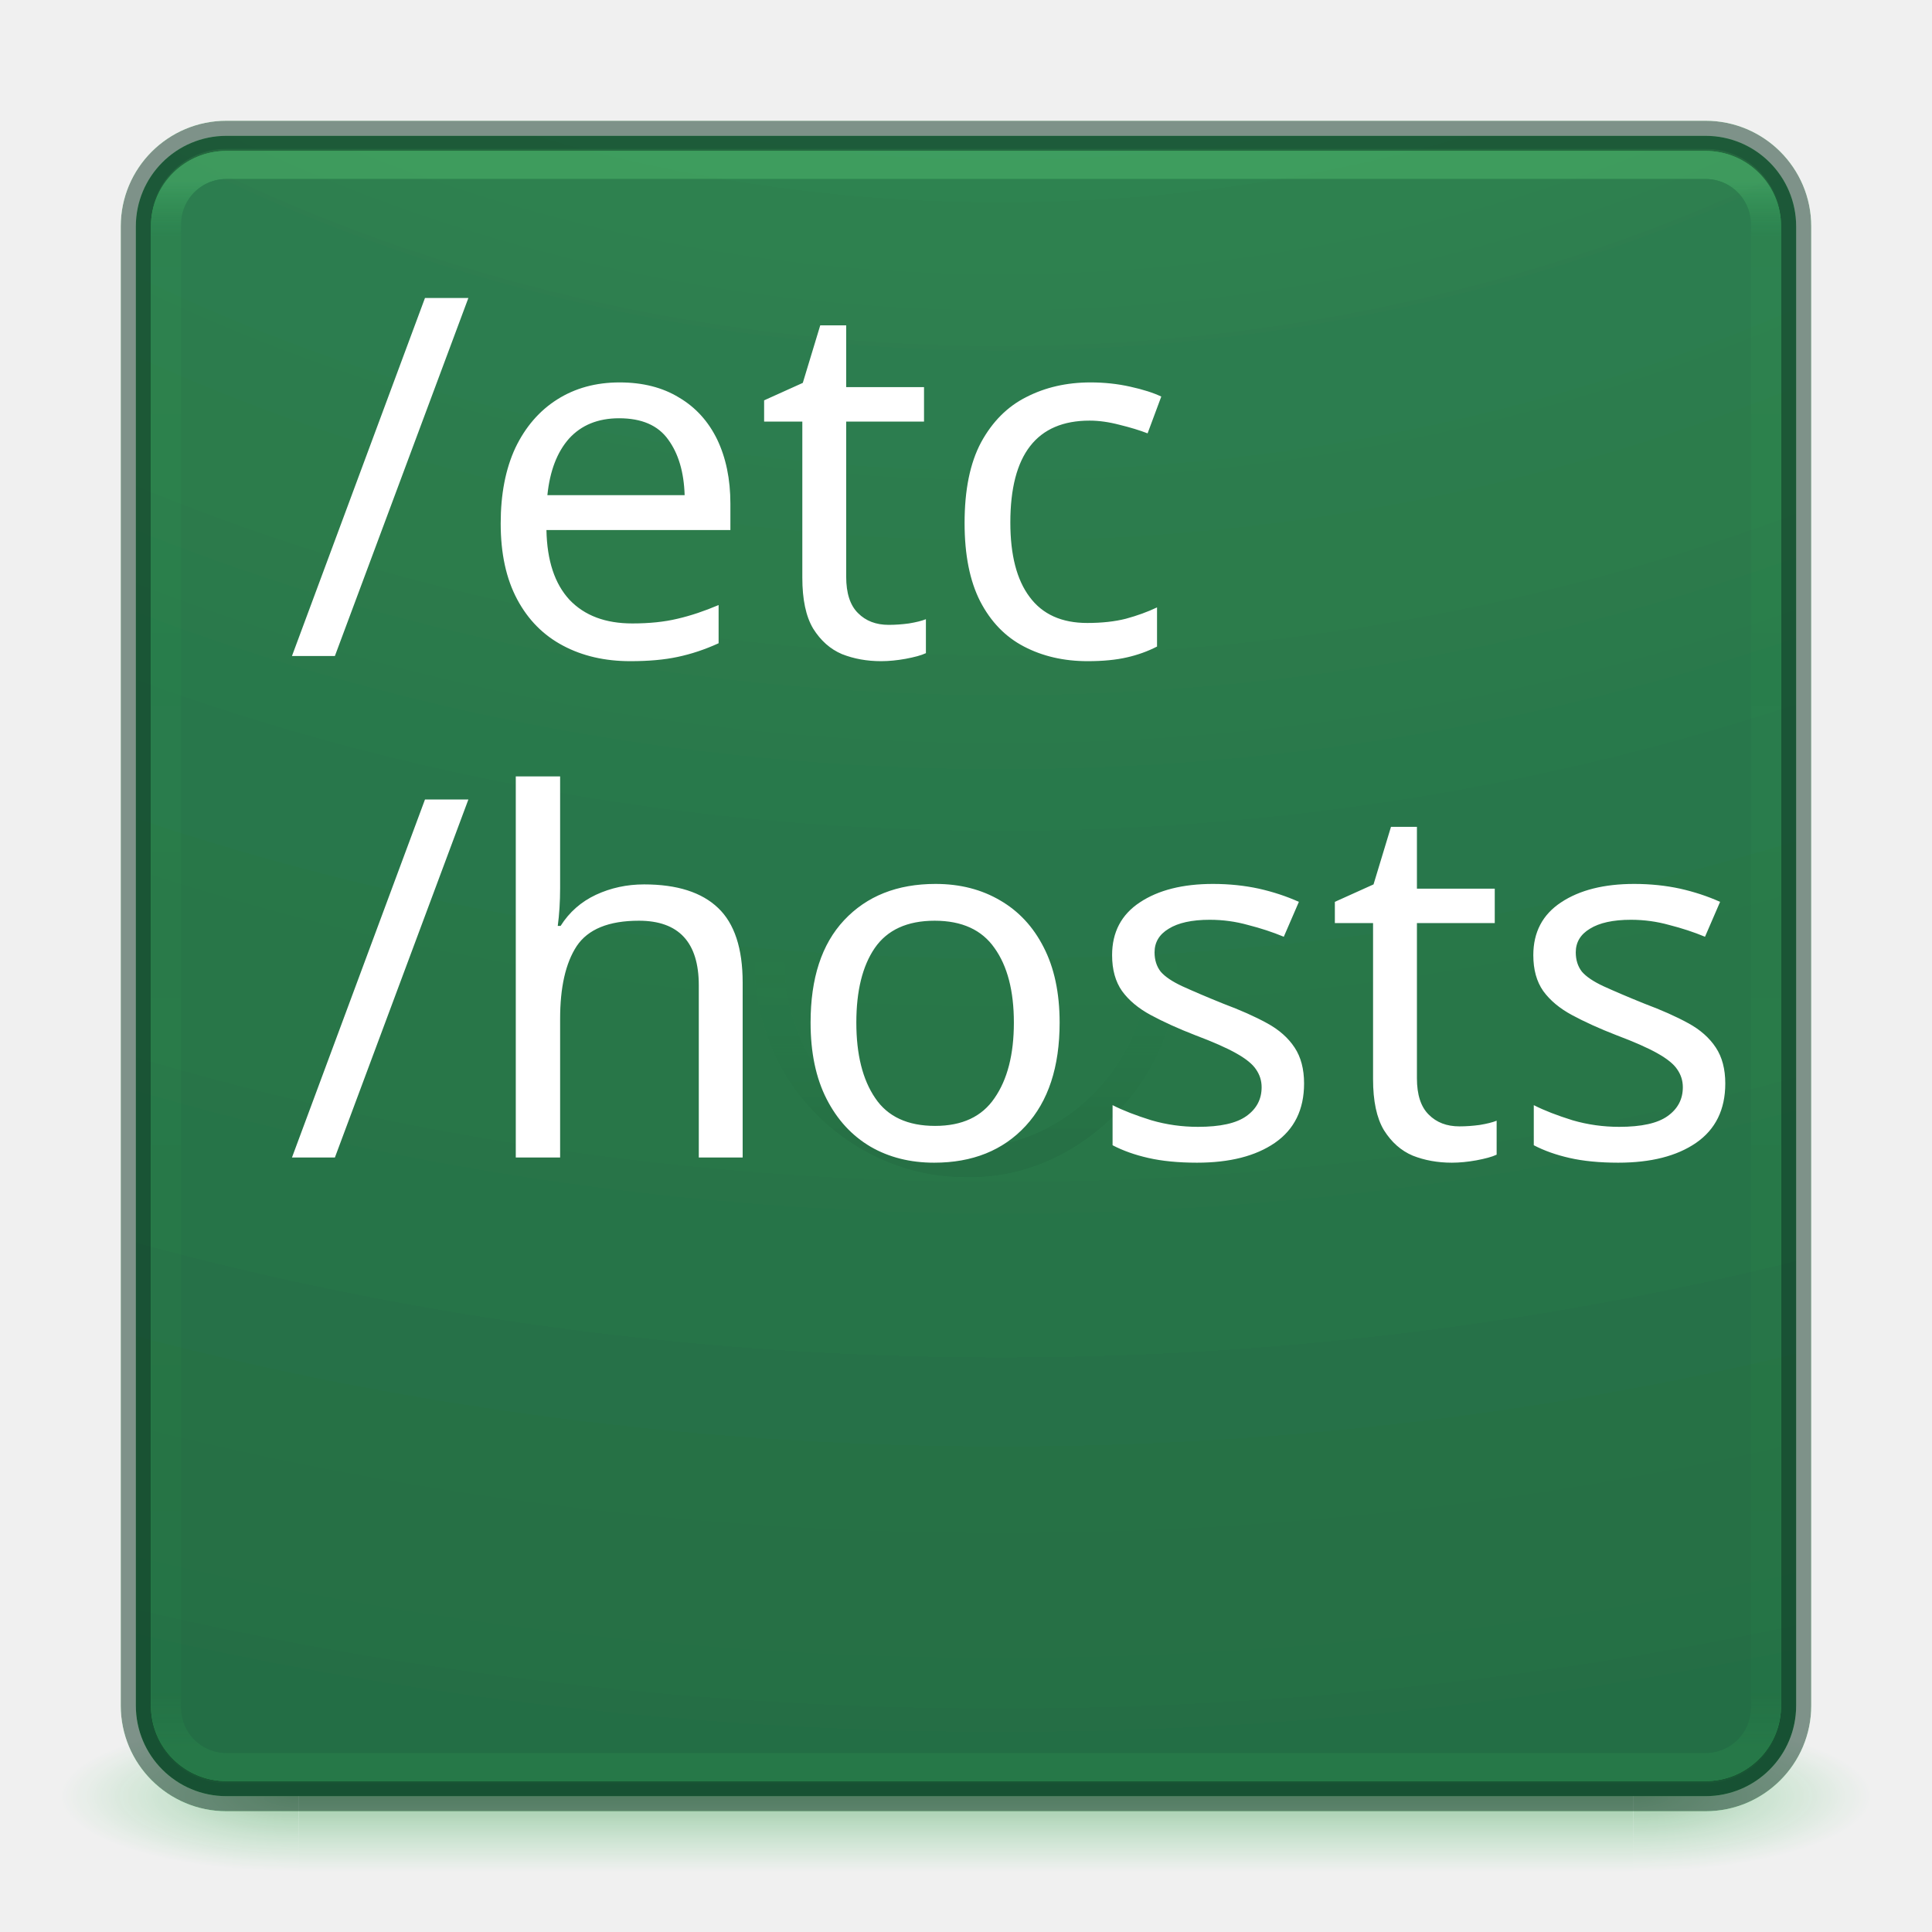
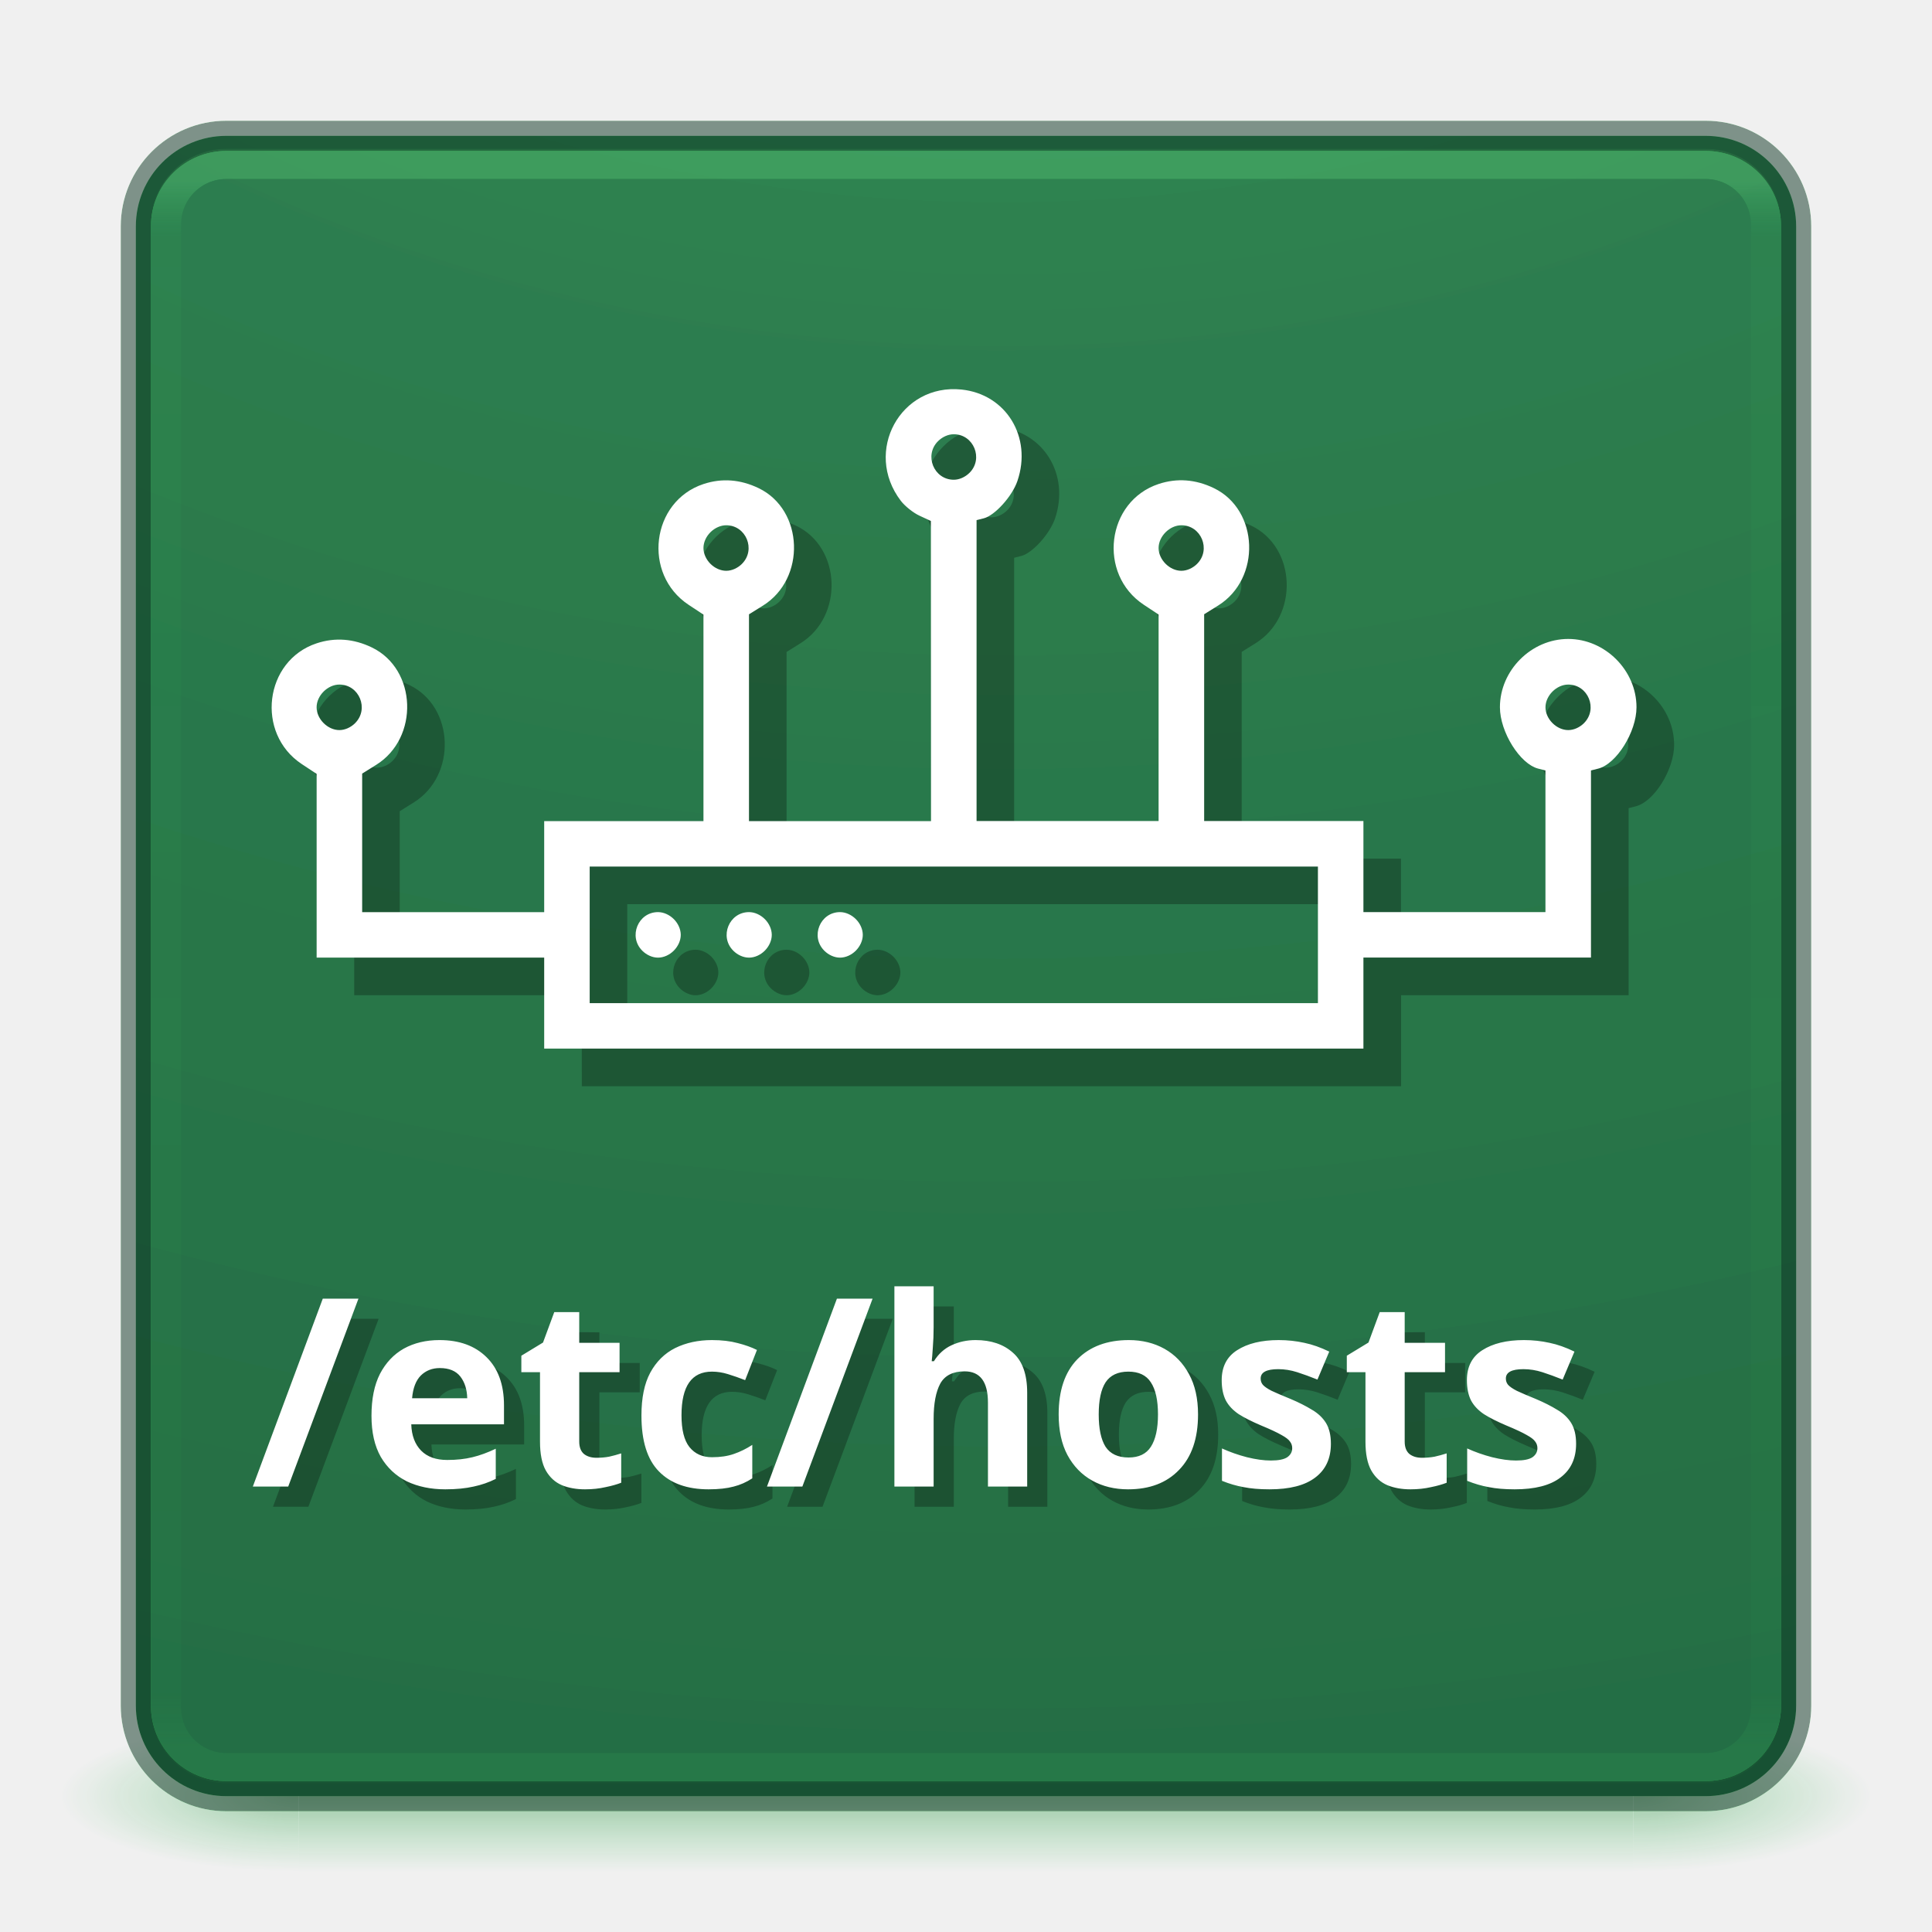
<svg xmlns="http://www.w3.org/2000/svg" xmlns:xlink="http://www.w3.org/1999/xlink" version="1.1" id="svg4332" height="64px" width="64px">
  <defs id="defs4334">
    <linearGradient x1="38.856" y1="26.32" x2="38.856" y2="32.522" id="linearGradient4225-5" xlink:href="#linearGradient4213-9" gradientUnits="userSpaceOnUse" gradientTransform="matrix(0.9921597,0,0,-0.9932415,0.2541701,63.79403)" />
    <linearGradient id="linearGradient4213-9">
      <stop id="stop4215-4" style="stop-color:#000000;stop-opacity:1" offset="0" />
      <stop id="stop4217-1" style="stop-color:#000000;stop-opacity:0" offset="1" />
    </linearGradient>
    <linearGradient y2="42.092" x2="24" y1="5.909" x1="24" gradientTransform="matrix(1.432432,0,0,1.436283,-2.378375,-2.470783)" gradientUnits="userSpaceOnUse" id="linearGradient3904" xlink:href="#linearGradient4270" />
    <linearGradient id="linearGradient4270">
      <stop id="stop4272" style="stop-color:#ffffff;stop-opacity:1" offset="0" />
      <stop id="stop4274" style="stop-color:#ffffff;stop-opacity:0.235" offset="0.035" />
      <stop id="stop4276" style="stop-color:#ffffff;stop-opacity:0.157" offset="0.962" />
      <stop id="stop4278" style="stop-color:#ffffff;stop-opacity:0.392" offset="1" />
    </linearGradient>
    <radialGradient r="12.672" fy="9.957" fx="6.2" cy="9.957" cx="6.73" gradientTransform="matrix(0,13.39398,-16.44353,0,196.9021,-114.8937)" gradientUnits="userSpaceOnUse" id="radialGradient4147" xlink:href="#linearGradient2867-449-88-871-390-598-476-591-434-148-57-177-8-3-3-6-4-8-8-8-5" />
    <linearGradient id="linearGradient2867-449-88-871-390-598-476-591-434-148-57-177-8-3-3-6-4-8-8-8-5">
      <stop id="stop3750-1-0-7-6-6-1-3-9-3" style="stop-color:#919caf;stop-opacity:1;" offset="0" />
      <stop id="stop3752-3-7-4-0-32-8-923-0-7" style="stop-color:#68758e;stop-opacity:1;" offset="0.262" />
      <stop id="stop3754-1-8-5-2-7-6-7-1-9" style="stop-color:#485a6c;stop-opacity:1;" offset="0.705" />
      <stop id="stop3756-1-6-2-6-6-1-96-6-0" style="stop-color:#444c5c;stop-opacity:1;" offset="1" />
    </linearGradient>
    <radialGradient gradientTransform="matrix(2.003784,0,0,1.4,27.98813,-17.4)" gradientUnits="userSpaceOnUse" xlink:href="#linearGradient3688-166-749-654" id="radialGradient2873-966-168-714" fy="43.5" fx="4.993" r="2.5" cy="43.5" cx="4.993" />
    <linearGradient id="linearGradient3688-166-749-654">
      <stop offset="0" style="stop-color:#181818;stop-opacity:1" id="stop3088" />
      <stop offset="1" style="stop-color:#181818;stop-opacity:0" id="stop3090" />
    </linearGradient>
    <radialGradient gradientTransform="matrix(2.003784,0,0,1.4,-20.01187,-104.4)" gradientUnits="userSpaceOnUse" xlink:href="#linearGradient3688-464-309-604" id="radialGradient2875-742-326-419" fy="43.5" fx="4.993" r="2.5" cy="43.5" cx="4.993" />
    <linearGradient id="linearGradient3688-464-309-604">
      <stop offset="0" style="stop-color:#181818;stop-opacity:1" id="stop3094" />
      <stop offset="1" style="stop-color:#181818;stop-opacity:0" id="stop3096" />
    </linearGradient>
    <linearGradient gradientUnits="userSpaceOnUse" xlink:href="#linearGradient3702-501-757-795" id="linearGradient2877-634-617-908" y2="39.999" x2="25.058" y1="47.028" x1="25.058" />
    <linearGradient id="linearGradient3702-501-757-795">
      <stop offset="0" style="stop-color:#181818;stop-opacity:0" id="stop3100" />
      <stop offset="0.5" style="stop-color:#181818;stop-opacity:1" id="stop3102" />
      <stop offset="1" style="stop-color:#181818;stop-opacity:0" id="stop3104" />
    </linearGradient>
    <filter style="color-interpolation-filters:sRGB;" id="filter3374">
      <feComposite in2="SourceGraphic" operator="arithmetic" k1="0" k2="1" result="composite1" id="feComposite3376" />
      <feColorMatrix in="composite1" values="1" type="saturate" result="colormatrix1" id="feColorMatrix3378" />
      <feFlood flood-opacity="0.855" flood-color="rgb(23,141,46)" result="flood1" id="feFlood3380" />
      <feBlend in="flood1" in2="colormatrix1" mode="multiply" result="blend1" id="feBlend3382" />
      <feBlend in2="blend1" mode="screen" result="blend2" id="feBlend3384" />
      <feColorMatrix in="blend2" values="1" type="saturate" result="colormatrix2" id="feColorMatrix3386" />
      <feComposite in="colormatrix2" in2="SourceGraphic" operator="in" k2="1" result="composite2" id="feComposite3388" />
    </filter>
    <filter style="color-interpolation-filters:sRGB;" id="filter3390">
      <feComposite in2="SourceGraphic" operator="arithmetic" k1="0" k2="1" result="composite1" id="feComposite3392" />
      <feColorMatrix in="composite1" values="1" type="saturate" result="colormatrix1" id="feColorMatrix3394" />
      <feFlood flood-opacity="0.855" flood-color="rgb(23,141,46)" result="flood1" id="feFlood3396" />
      <feBlend in="flood1" in2="colormatrix1" mode="multiply" result="blend1" id="feBlend3398" />
      <feBlend in2="blend1" mode="screen" result="blend2" id="feBlend3400" />
      <feColorMatrix in="blend2" values="1" type="saturate" result="colormatrix2" id="feColorMatrix3402" />
      <feComposite in="colormatrix2" in2="SourceGraphic" operator="in" k2="1" result="composite2" id="feComposite3404" />
    </filter>
    <filter style="color-interpolation-filters:sRGB;" id="filter3406">
      <feComposite in2="SourceGraphic" operator="arithmetic" k1="0" k2="1" result="composite1" id="feComposite3408" />
      <feColorMatrix in="composite1" values="1" type="saturate" result="colormatrix1" id="feColorMatrix3410" />
      <feFlood flood-opacity="0.855" flood-color="rgb(23,141,46)" result="flood1" id="feFlood3412" />
      <feBlend in="flood1" in2="colormatrix1" mode="multiply" result="blend1" id="feBlend3414" />
      <feBlend in2="blend1" mode="screen" result="blend2" id="feBlend3416" />
      <feColorMatrix in="blend2" values="1" type="saturate" result="colormatrix2" id="feColorMatrix3418" />
      <feComposite in="colormatrix2" in2="SourceGraphic" operator="in" k2="1" result="composite2" id="feComposite3420" />
    </filter>
    <filter style="color-interpolation-filters:sRGB;" id="filter3422">
      <feComposite in2="SourceGraphic" operator="arithmetic" k1="0" k2="1" result="composite1" id="feComposite3424" />
      <feColorMatrix in="composite1" values="1" type="saturate" result="colormatrix1" id="feColorMatrix3426" />
      <feFlood flood-opacity="0.855" flood-color="rgb(23,141,46)" result="flood1" id="feFlood3428" />
      <feBlend in="flood1" in2="colormatrix1" mode="multiply" result="blend1" id="feBlend3430" />
      <feBlend in2="blend1" mode="screen" result="blend2" id="feBlend3432" />
      <feColorMatrix in="blend2" values="1" type="saturate" result="colormatrix2" id="feColorMatrix3434" />
      <feComposite in="colormatrix2" in2="SourceGraphic" operator="in" k2="1" result="composite2" id="feComposite3436" />
    </filter>
    <filter style="color-interpolation-filters:sRGB;" id="filter3438">
      <feComposite in2="SourceGraphic" operator="arithmetic" k1="0" k2="1" result="composite1" id="feComposite3440" />
      <feColorMatrix in="composite1" values="1" type="saturate" result="colormatrix1" id="feColorMatrix3442" />
      <feFlood flood-opacity="0.855" flood-color="rgb(23,141,46)" result="flood1" id="feFlood3444" />
      <feBlend in="flood1" in2="colormatrix1" mode="multiply" result="blend1" id="feBlend3446" />
      <feBlend in2="blend1" mode="screen" result="blend2" id="feBlend3448" />
      <feColorMatrix in="blend2" values="1" type="saturate" result="colormatrix2" id="feColorMatrix3450" />
      <feComposite in="colormatrix2" in2="SourceGraphic" operator="in" k2="1" result="composite2" id="feComposite3452" />
    </filter>
    <filter style="color-interpolation-filters:sRGB;" id="filter3454">
      <feComposite in2="SourceGraphic" operator="arithmetic" k1="0" k2="1" result="composite1" id="feComposite3456" />
      <feColorMatrix in="composite1" values="1" type="saturate" result="colormatrix1" id="feColorMatrix3458" />
      <feFlood flood-opacity="0.855" flood-color="rgb(23,141,46)" result="flood1" id="feFlood3460" />
      <feBlend in="flood1" in2="colormatrix1" mode="multiply" result="blend1" id="feBlend3462" />
      <feBlend in2="blend1" mode="screen" result="blend2" id="feBlend3464" />
      <feColorMatrix in="blend2" values="1" type="saturate" result="colormatrix2" id="feColorMatrix3466" />
      <feComposite in="colormatrix2" in2="SourceGraphic" operator="in" k2="1" result="composite2" id="feComposite3468" />
    </filter>
    <filter style="color-interpolation-filters:sRGB;" id="filter3470">
      <feComposite in2="SourceGraphic" operator="arithmetic" k1="0" k2="1" result="composite1" id="feComposite3472" />
      <feColorMatrix in="composite1" values="1" type="saturate" result="colormatrix1" id="feColorMatrix3474" />
      <feFlood flood-opacity="0.855" flood-color="rgb(23,141,46)" result="flood1" id="feFlood3476" />
      <feBlend in="flood1" in2="colormatrix1" mode="multiply" result="blend1" id="feBlend3478" />
      <feBlend in2="blend1" mode="screen" result="blend2" id="feBlend3480" />
      <feColorMatrix in="blend2" values="1" type="saturate" result="colormatrix2" id="feColorMatrix3482" />
      <feComposite in="colormatrix2" in2="SourceGraphic" operator="in" k2="1" result="composite2" id="feComposite3484" />
    </filter>
    <filter style="color-interpolation-filters:sRGB;" id="filter3486">
      <feComposite in2="SourceGraphic" operator="arithmetic" k1="0" k2="1" result="composite1" id="feComposite3488" />
      <feColorMatrix in="composite1" values="1" type="saturate" result="colormatrix1" id="feColorMatrix3490" />
      <feFlood flood-opacity="0.855" flood-color="rgb(23,141,46)" result="flood1" id="feFlood3492" />
      <feBlend in="flood1" in2="colormatrix1" mode="multiply" result="blend1" id="feBlend3494" />
      <feBlend in2="blend1" mode="screen" result="blend2" id="feBlend3496" />
      <feColorMatrix in="blend2" values="1" type="saturate" result="colormatrix2" id="feColorMatrix3498" />
      <feComposite in="colormatrix2" in2="SourceGraphic" operator="in" k2="1" result="composite2" id="feComposite3500" />
    </filter>
  </defs>
  <g style="display:inline;filter:url(#filter3374)" id="g2036" transform="matrix(1.500002,0,0,0.5555561,-4.000011,35.88888)">
    <g style="opacity:0.4" id="g3712" transform="matrix(1.052632,0,0,1.285713,-1.263158,-13.42854)">
      <rect style="fill:url(#radialGradient2873-966-168-714);fill-opacity:1;stroke:none" id="rect2801" y="40" x="38" height="7" width="5" />
      <rect style="fill:url(#radialGradient2875-742-326-419);fill-opacity:1;stroke:none" id="rect3696" transform="scale(-1,-1)" y="-47" x="-10" height="7" width="5" />
      <rect style="fill:url(#linearGradient2877-634-617-908);fill-opacity:1;stroke:none" id="rect3700" y="40" x="10" height="7" width="28" />
    </g>
  </g>
  <rect width="55" height="55" rx="3" ry="3" x="4.5" y="4.5" id="rect5505-21-3-8-5-2-9" style="color:#000000;display:inline;overflow:visible;visibility:visible;fill:url(#radialGradient4147);fill-opacity:1;fill-rule:nonzero;stroke:none;stroke-width:1;marker:none;enable-background:accumulate;filter:url(#filter3390)" />
  <rect style="opacity:0.3;fill:none;stroke:url(#linearGradient3904);stroke-width:1;stroke-linecap:round;stroke-linejoin:round;stroke-miterlimit:4;stroke-dasharray:none;stroke-dashoffset:0;stroke-opacity:1;filter:url(#filter3406)" id="rect6741" y="5.429" x="5.5" ry="2" rx="2" height="53.142" width="53" />
  <rect style="color:#000000;display:inline;overflow:visible;visibility:visible;opacity:0.5;fill:none;stroke:#1c2c38;stroke-width:1;stroke-linecap:round;stroke-linejoin:round;stroke-miterlimit:4;stroke-dasharray:none;stroke-dashoffset:0;stroke-opacity:1;marker:none;enable-background:accumulate;filter:url(#filter3422)" id="rect5505-21-9" y="4.5" x="4.5" ry="3" rx="3" height="55" width="55" />
-   <path d="m 32.003,38.497 c 3.707,0.111 6.936,-3.469 6.447,-7.15 -0.27,-3.697 -4.146,-6.548 -7.752,-5.692 -3.643,0.642 -6.089,4.777 -4.883,8.283 0.794,2.659 3.412,4.599 6.188,4.559 z" id="path4183" style="display:inline;overflow:visible;visibility:visible;opacity:0.05;fill:none;stroke:url(#linearGradient4225-5);stroke-width:1;stroke-miterlimit:4;stroke-dasharray:none;stroke-opacity:1;marker:none;enable-background:accumulate;filter:url(#filter3470)" />
-   <text xml:space="preserve" style="font-style:normal;font-weight:normal;font-size:29.53px;line-height:100%;font-family:sans-serif;letter-spacing:0px;word-spacing:0px;fill:#000000;fill-opacity:1;stroke:none;stroke-width:1px;stroke-linecap:butt;stroke-linejoin:miter;stroke-opacity:1" x="9.5" y="21.732" id="text3502">
-     <tspan id="tspan3504" x="9.5" y="21.732" style="font-size:16.611px;fill:#ffffff">/etc</tspan>
-     <tspan x="9.5" y="38.343" id="tspan3506" style="font-size:16.611px;fill:#ffffff">/hosts</tspan>
-   </text>
+   <g id="g3464">
+     <path style="fill:#000000;fill-opacity:0.275" d="m 19.272,34.476 0,-1.508 -3.769,0 -3.769,0 0,-3.043 0,-3.043 -0.492,-0.325 c -1.537,-1.017 -1.242,-3.425 0.491,-4 0.609,-0.202 1.226,-0.156 1.833,0.138 1.492,0.722 1.572,2.998 0.137,3.89 l -0.461,0.287 0,2.295 0,2.295 3.015,0 3.015,0 0,-1.508 0,-1.508 2.638,0 2.638,0 0,-3.42 0,-3.42 -0.492,-0.325 c -1.537,-1.017 -1.242,-3.425 0.491,-4 0.609,-0.202 1.226,-0.156 1.833,0.138 1.492,0.722 1.572,2.998 0.137,3.89 l -0.461,0.287 0,3.425 0,3.425 3.015,0 3.015,0 -0.002,-4.971 -0.002,-4.971 -0.376,-0.174 c -0.207,-0.095 -0.486,-0.318 -0.621,-0.495 -1.244,-1.632 -0.011,-3.893 2.009,-3.685 1.48,0.153 2.35,1.575 1.854,3.03 -0.173,0.506 -0.748,1.144 -1.115,1.236 l -0.238,0.06 0,4.984 0,4.984 3.015,0 3.015,0 0,-3.42 0,-3.42 -0.492,-0.325 c -1.537,-1.017 -1.242,-3.425 0.491,-4 0.609,-0.202 1.226,-0.156 1.833,0.138 1.492,0.722 1.572,2.998 0.137,3.89 l -0.461,0.287 0,3.425 0,3.425 2.638,0 2.638,0 0,1.508 0,1.508 3.015,0 3.015,0 0,-2.346 0,-2.346 -0.238,-0.06 C 51.598,26.557 50.934,25.495 50.934,24.676 c 0,-1.221 1.04,-2.262 2.262,-2.262 1.221,0 2.262,1.04 2.262,2.262 0,0.819 -0.664,1.882 -1.27,2.034 l -0.238,0.06 0,3.099 0,3.099 -3.769,0 -3.769,0 0,1.508 0,1.508 -13.569,0 -13.569,0 z m 25.631,-2.262 0,-2.262 -12.062,0 -12.062,0 0,2.262 0,2.262 12.062,0 12.062,0 z m -22.384,0.523 c -0.467,-0.467 -0.136,-1.276 0.523,-1.276 0.184,0 0.377,0.086 0.523,0.231 0.146,0.146 0.231,0.339 0.231,0.523 0,0.184 -0.086,0.377 -0.231,0.523 -0.146,0.146 -0.339,0.231 -0.523,0.231 -0.184,0 -0.377,-0.086 -0.523,-0.231 z m 3.015,0 c -0.467,-0.467 -0.136,-1.276 0.523,-1.276 0.184,0 0.377,0.086 0.523,0.231 0.146,0.146 0.231,0.339 0.231,0.523 0,0.184 -0.086,0.377 -0.231,0.523 -0.146,0.146 -0.339,0.231 -0.523,0.231 -0.184,0 -0.377,-0.086 -0.523,-0.231 z m 3.015,0 c -0.467,-0.467 -0.136,-1.276 0.523,-1.276 0.184,0 0.377,0.086 0.523,0.231 0.146,0.146 0.231,0.339 0.231,0.523 0,0.184 -0.086,0.377 -0.231,0.523 -0.146,0.146 -0.339,0.231 -0.523,0.231 -0.184,0 -0.377,-0.086 -0.523,-0.231 z M 13.01,25.198 c 0.467,-0.467 0.136,-1.276 -0.523,-1.276 -0.387,0 -0.754,0.366 -0.754,0.754 0,0.387 0.366,0.754 0.754,0.754 0.184,0 0.377,-0.086 0.523,-0.231 z m 40.708,0 c 0.467,-0.467 0.136,-1.276 -0.523,-1.276 -0.387,0 -0.754,0.366 -0.754,0.754 0,0.387 0.366,0.754 0.754,0.754 0.184,0 0.377,-0.086 0.523,-0.231 z M 25.826,19.921 c 0.467,-0.467 0.136,-1.276 -0.523,-1.276 -0.184,0 -0.377,0.086 -0.523,0.231 -0.146,0.146 -0.231,0.339 -0.231,0.523 0,0.184 0.086,0.377 0.231,0.523 0.146,0.146 0.339,0.231 0.523,0.231 0.184,0 0.377,-0.086 0.523,-0.231 z m 15.077,0 c 0.467,-0.467 0.136,-1.276 -0.523,-1.276 -0.387,0 -0.754,0.366 -0.754,0.754 0,0.387 0.366,0.754 0.754,0.754 0.184,0 0.377,-0.086 0.523,-0.231 z m -7.539,-3.015 c 0.467,-0.467 0.136,-1.276 -0.523,-1.276 -0.184,0 -0.377,0.086 -0.523,0.231 -0.467,0.467 -0.136,1.276 0.523,1.276 0.184,0 0.377,-0.086 0.523,-0.231 z" id="path4200" />
+     <path id="path3398" d="m 18.027,33.23 0,-1.508 -3.769,0 -3.769,0 0,-3.043 0,-3.043 -0.492,-0.325 c -1.537,-1.017 -1.242,-3.425 0.491,-4 0.609,-0.202 1.226,-0.156 1.833,0.138 1.492,0.722 1.572,2.998 0.137,3.89 l -0.461,0.287 0,2.295 0,2.295 3.015,0 3.015,0 0,-1.508 0,-1.508 2.638,0 2.638,0 0,-3.42 0,-3.42 -0.492,-0.325 c -1.537,-1.017 -1.242,-3.425 0.491,-4 0.609,-0.202 1.226,-0.156 1.833,0.138 1.492,0.722 1.572,2.998 0.137,3.89 l -0.461,0.287 0,3.425 0,3.425 3.015,0 3.015,0 -0.002,-4.971 -0.002,-4.971 -0.376,-0.174 c -0.207,-0.095 -0.486,-0.318 -0.621,-0.495 -1.244,-1.632 -0.011,-3.893 2.009,-3.685 1.48,0.153 2.35,1.575 1.854,3.03 -0.173,0.506 -0.748,1.144 -1.115,1.236 l -0.238,0.06 0,4.984 0,4.984 3.015,0 3.015,0 0,-3.42 0,-3.42 L 37.889,20.033 c -1.537,-1.017 -1.242,-3.425 0.491,-4 0.609,-0.202 1.226,-0.156 1.833,0.138 1.492,0.722 1.572,2.998 0.137,3.89 l -0.461,0.287 0,3.425 0,3.425 2.638,0 2.638,0 0,1.508 0,1.508 3.015,0 3.015,0 0,-2.346 0,-2.346 -0.238,-0.06 c -0.606,-0.152 -1.27,-1.215 -1.27,-2.034 0,-1.221 1.04,-2.262 2.262,-2.262 1.221,0 2.262,1.04 2.262,2.262 0,0.819 -0.664,1.882 -1.27,2.034 l -0.238,0.06 0,3.099 0,3.099 -3.769,0 -3.769,0 0,1.508 0,1.508 -13.569,0 -13.569,0 z m 25.631,-2.262 0,-2.262 -12.062,0 -12.062,0 0,2.262 0,2.262 12.062,0 12.062,0 z m -22.384,0.523 c -0.467,-0.467 -0.136,-1.276 0.523,-1.276 0.184,0 0.377,0.086 0.523,0.231 0.146,0.146 0.231,0.339 0.231,0.523 0,0.184 -0.086,0.377 -0.231,0.523 -0.146,0.146 -0.339,0.231 -0.523,0.231 -0.184,0 -0.377,-0.086 -0.523,-0.231 z m 3.015,0 c -0.467,-0.467 -0.136,-1.276 0.523,-1.276 0.184,0 0.377,0.086 0.523,0.231 0.146,0.146 0.231,0.339 0.231,0.523 0,0.184 -0.086,0.377 -0.231,0.523 -0.146,0.146 -0.339,0.231 -0.523,0.231 -0.184,0 -0.377,-0.086 -0.523,-0.231 z m 3.015,0 c -0.467,-0.467 -0.136,-1.276 0.523,-1.276 0.184,0 0.377,0.086 0.523,0.231 0.146,0.146 0.231,0.339 0.231,0.523 0,0.184 -0.086,0.377 -0.231,0.523 -0.146,0.146 -0.339,0.231 -0.523,0.231 -0.184,0 -0.377,-0.086 -0.523,-0.231 z M 11.765,23.953 c 0.467,-0.467 0.136,-1.276 -0.523,-1.276 -0.387,0 -0.754,0.366 -0.754,0.754 0,0.387 0.366,0.754 0.754,0.754 0.184,0 0.377,-0.086 0.523,-0.231 z m 40.708,0 c 0.467,-0.467 0.136,-1.276 -0.523,-1.276 -0.387,0 -0.754,0.366 -0.754,0.754 0,0.387 0.366,0.754 0.754,0.754 0.184,0 0.377,-0.086 0.523,-0.231 z M 24.58,18.676 c 0.467,-0.467 0.136,-1.276 -0.523,-1.276 -0.184,0 -0.377,0.086 -0.523,0.231 -0.146,0.146 -0.231,0.339 -0.231,0.523 0,0.184 0.086,0.377 0.231,0.523 0.146,0.146 0.339,0.231 0.523,0.231 0.184,0 0.377,-0.086 0.523,-0.231 z m 15.077,0 c 0.467,-0.467 0.136,-1.276 -0.523,-1.276 -0.387,0 -0.754,0.366 -0.754,0.754 0,0.387 0.366,0.754 0.754,0.754 0.184,0 0.377,-0.086 0.523,-0.231 z m -7.539,-3.015 c 0.467,-0.467 0.136,-1.276 -0.523,-1.276 -0.184,0 -0.377,0.086 -0.523,0.231 -0.467,0.467 -0.136,1.276 0.523,1.276 0.184,0 0.377,-0.086 0.523,-0.231 z" style="fill:#ffffff" />
+   </g>
+   <g id="g4228" transform="matrix(0.5816515,0,0,0.5816515,-5.200561,-8.540739)">
+     <text xml:space="preserve" style="font-style:normal;font-variant:normal;font-weight:600;font-stretch:normal;font-size:15px;line-height:90%;font-family:Raleway;-inkscape-font-specification:'Raleway, Semi-Bold';text-align:start;letter-spacing:0px;word-spacing:0px;writing-mode:lr-tb;text-anchor:start;fill:#000000;fill-opacity:0.275;stroke:none;stroke-width:1px;stroke-linecap:butt;stroke-linejoin:miter;stroke-opacity:1" x="24.38" y="100.496" id="text4214">
+       <tspan y="100.496" x="24.38" id="tspan4222">/etc/hosts</tspan>
+     </text>
+     <text id="text4206" y="99.346" x="23.23" style="font-style:normal;font-variant:normal;font-weight:600;font-stretch:normal;font-size:15px;line-height:90%;font-family:Raleway;-inkscape-font-specification:'Raleway, Semi-Bold';text-align:start;letter-spacing:0px;word-spacing:0px;writing-mode:lr-tb;text-anchor:start;fill:#ffffff;fill-opacity:1;stroke:none;stroke-width:1px;stroke-linecap:butt;stroke-linejoin:miter;stroke-opacity:1" xml:space="preserve">
+       <tspan y="99.346" x="23.23" id="tspan4220">/etc/hosts</tspan>
+     </text>
+   </g>
</svg>
